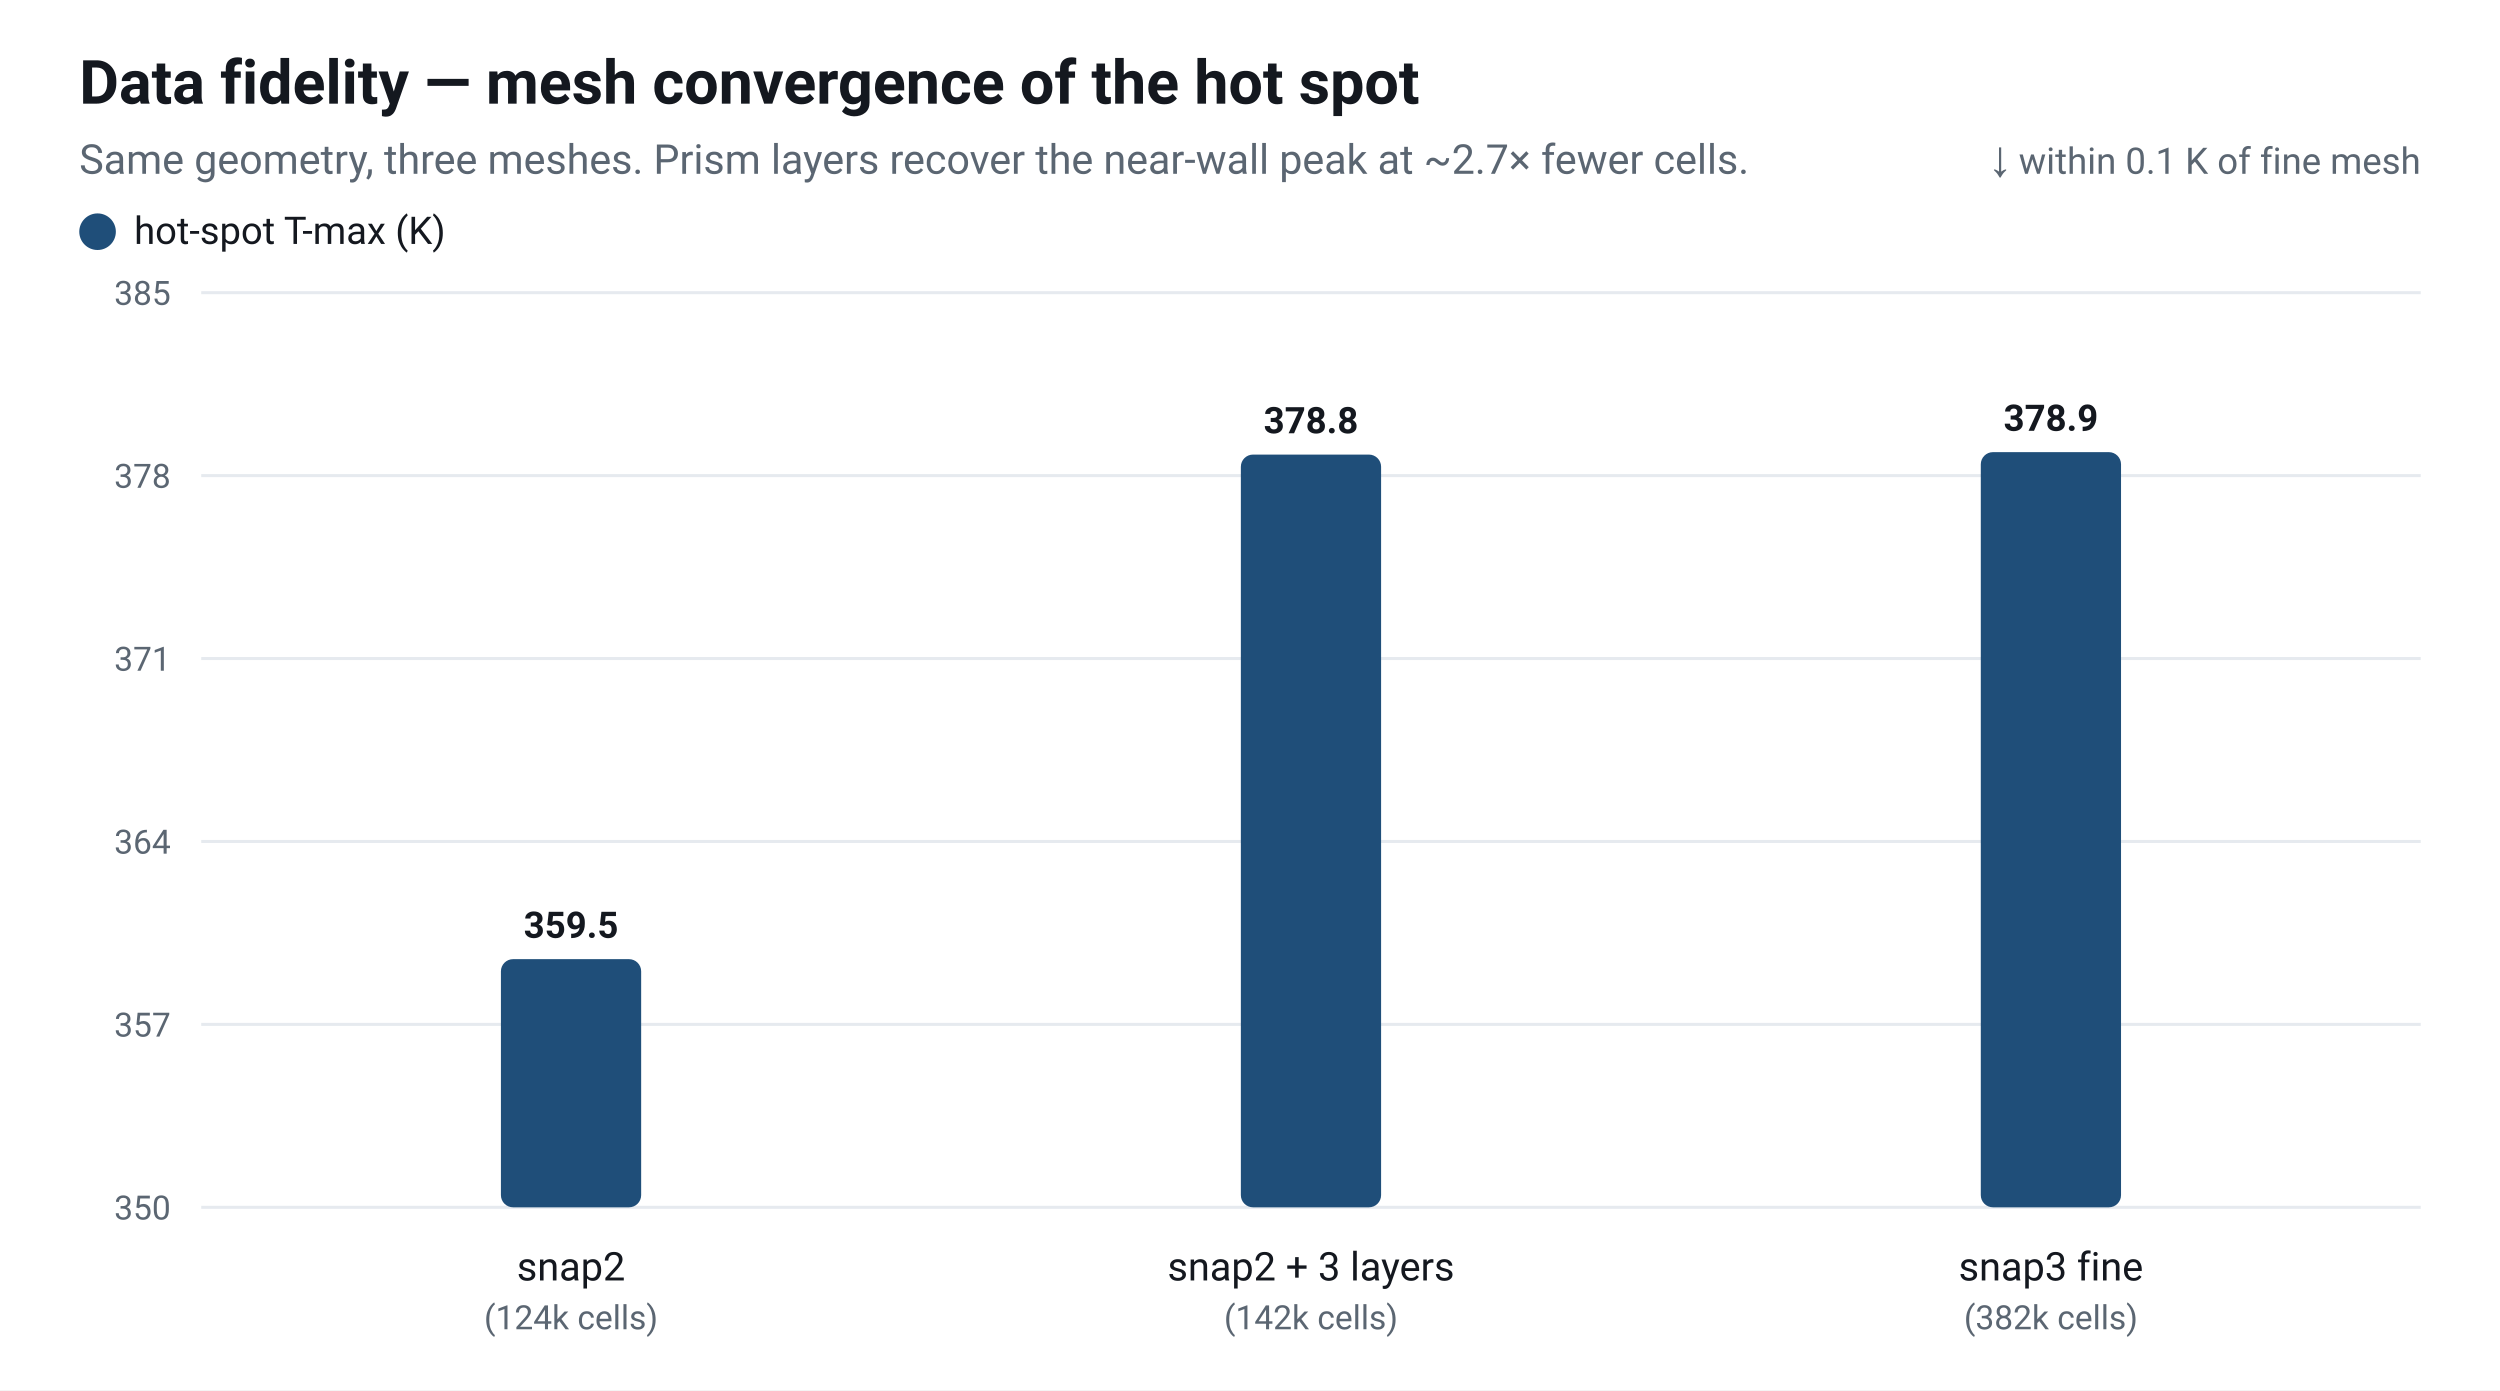
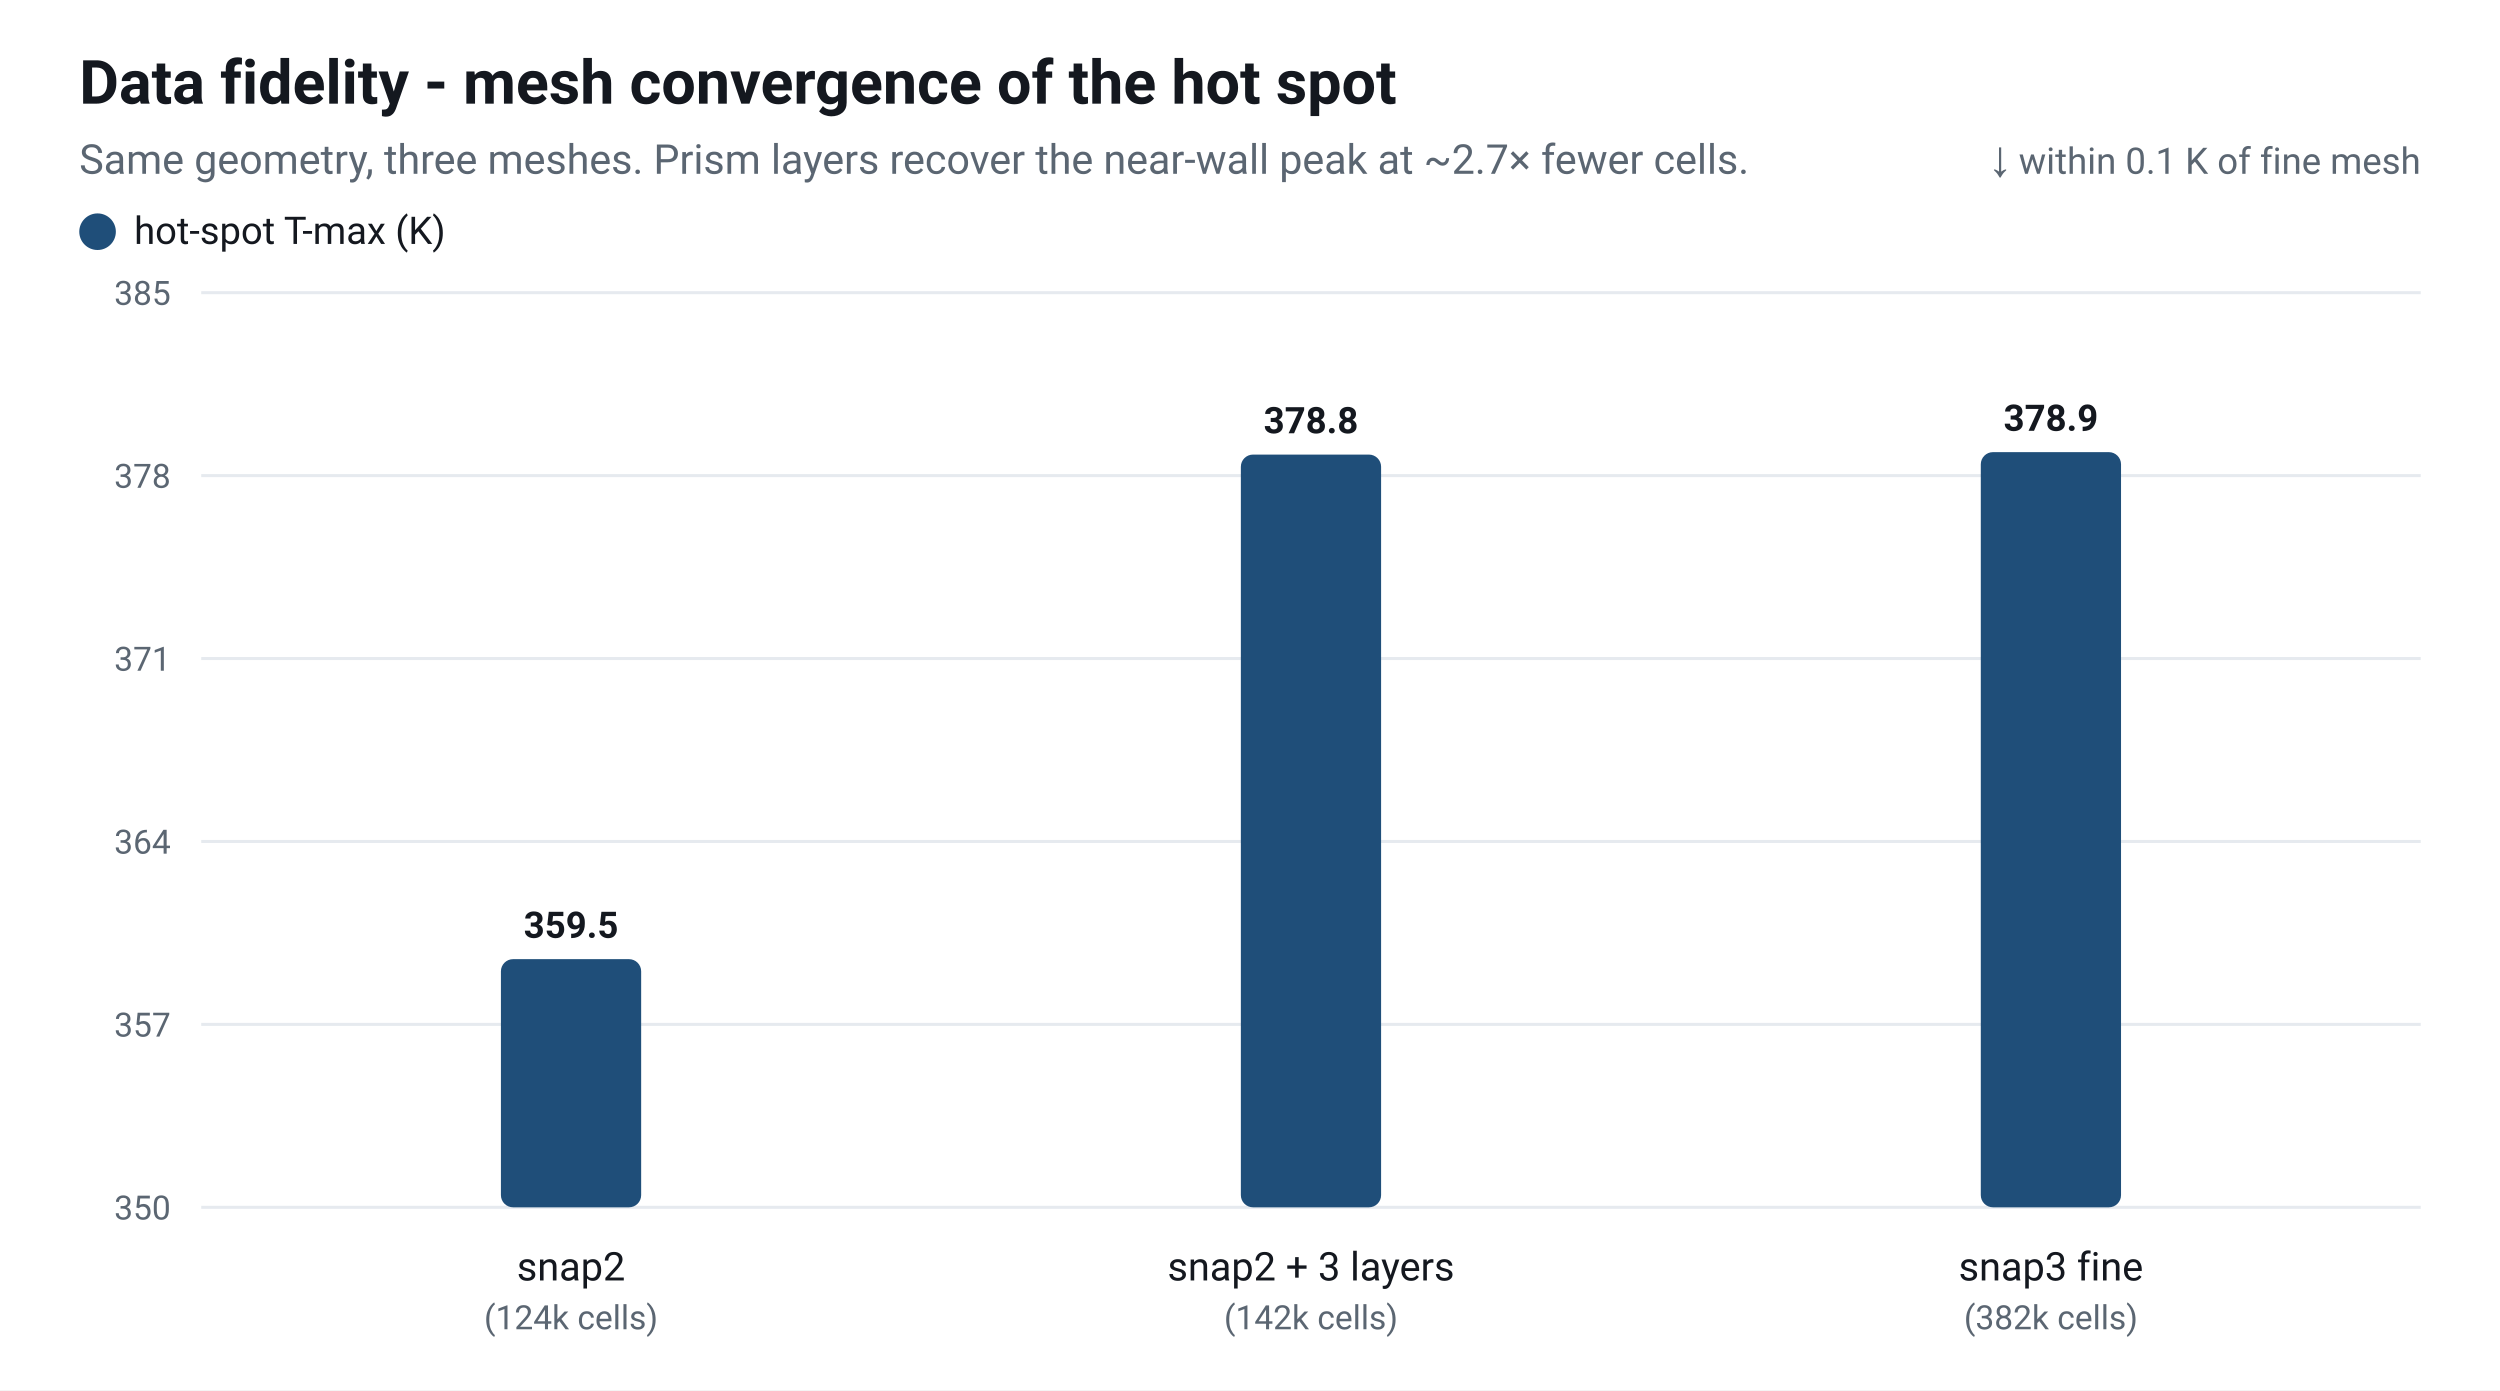
- <svg xmlns="http://www.w3.org/2000/svg" width="820" height="456" viewBox="0 0 820 456" font-family="-apple-system,BlinkMacSystemFont,'Segoe UI',Roboto,Helvetica,Arial,sans-serif" role="img" aria-label="Data fidelity — mesh convergence of the hot spot">
+ <svg xmlns="http://www.w3.org/2000/svg" width="820" height="456" viewBox="0 0 820 456" font-family="-apple-system,BlinkMacSystemFont,'Segoe UI',Roboto,Helvetica,Arial,sans-serif" role="img" aria-label="Data fidelity - mesh convergence of the hot spot">
  <rect width="820" height="456" fill="#FFFFFF" />
-   <text x="26" y="34" font-size="20" font-weight="700" fill="#14181F">Data fidelity — mesh convergence of the hot spot</text>
+   <text x="26" y="34" font-size="20" font-weight="700" fill="#14181F">Data fidelity - mesh convergence of the hot spot</text>
  <text x="26" y="57" font-size="13.5" fill="#5B6672">Same geometry, three meshes. Prism layers recover the near-wall peak at ~2.7× fewer cells.</text>
  <text x="794" y="57" font-size="12" fill="#5B6672" text-anchor="end">↓ within 0.1 K of fine mesh</text>
  <circle cx="32" cy="76" r="6" fill="#1F4E79" />
  <text x="44" y="80" font-size="12.5" fill="#14181F">hot-spot T-max (K)</text>
  <line x1="66" y1="396.0" x2="794" y2="396.0" stroke="#E6EAEF" stroke-width="1" />
  <text x="56" y="400.0" font-size="11" fill="#5B6672" text-anchor="end">350</text>
  <line x1="66" y1="336.0" x2="794" y2="336.0" stroke="#E6EAEF" stroke-width="1" />
  <text x="56" y="340.0" font-size="11" fill="#5B6672" text-anchor="end">357</text>
  <line x1="66" y1="276.0" x2="794" y2="276.0" stroke="#E6EAEF" stroke-width="1" />
  <text x="56" y="280.0" font-size="11" fill="#5B6672" text-anchor="end">364</text>
  <line x1="66" y1="216.0" x2="794" y2="216.0" stroke="#E6EAEF" stroke-width="1" />
  <text x="56" y="220.0" font-size="11" fill="#5B6672" text-anchor="end">371</text>
  <line x1="66" y1="156.0" x2="794" y2="156.0" stroke="#E6EAEF" stroke-width="1" />
  <text x="56" y="160.0" font-size="11" fill="#5B6672" text-anchor="end">378</text>
  <line x1="66" y1="96.0" x2="794" y2="96.0" stroke="#E6EAEF" stroke-width="1" />
  <text x="56" y="100.0" font-size="11" fill="#5B6672" text-anchor="end">385</text>
  <rect x="164.3" y="314.6" width="46.0" height="81.4" rx="4" fill="#1F4E79" />
  <text x="187.3" y="307.6" font-size="12" font-weight="700" fill="#14181F" text-anchor="middle">359.5</text>
  <text x="187.3" y="420.0" font-size="13" fill="#14181F" text-anchor="middle">snap2</text>
  <text x="187.3" y="436.0" font-size="11" fill="#5B6672" text-anchor="middle">(124k cells)</text>
  <rect x="407.0" y="149.1" width="46.0" height="246.9" rx="4" fill="#1F4E79" />
  <text x="430.0" y="142.1" font-size="12" font-weight="700" fill="#14181F" text-anchor="middle">378.8</text>
  <text x="430.0" y="420.0" font-size="13" fill="#14181F" text-anchor="middle">snap2 + 3 layers</text>
  <text x="430.0" y="436.0" font-size="11" fill="#5B6672" text-anchor="middle">(142k cells)</text>
  <rect x="649.7" y="148.3" width="46.0" height="247.7" rx="4" fill="#1F4E79" />
  <text x="672.7" y="141.3" font-size="12" font-weight="700" fill="#14181F" text-anchor="middle">378.9</text>
  <text x="672.7" y="420.0" font-size="13" fill="#14181F" text-anchor="middle">snap3 fine</text>
  <text x="672.7" y="436.0" font-size="11" fill="#5B6672" text-anchor="middle">(382k cells)</text>
</svg>
